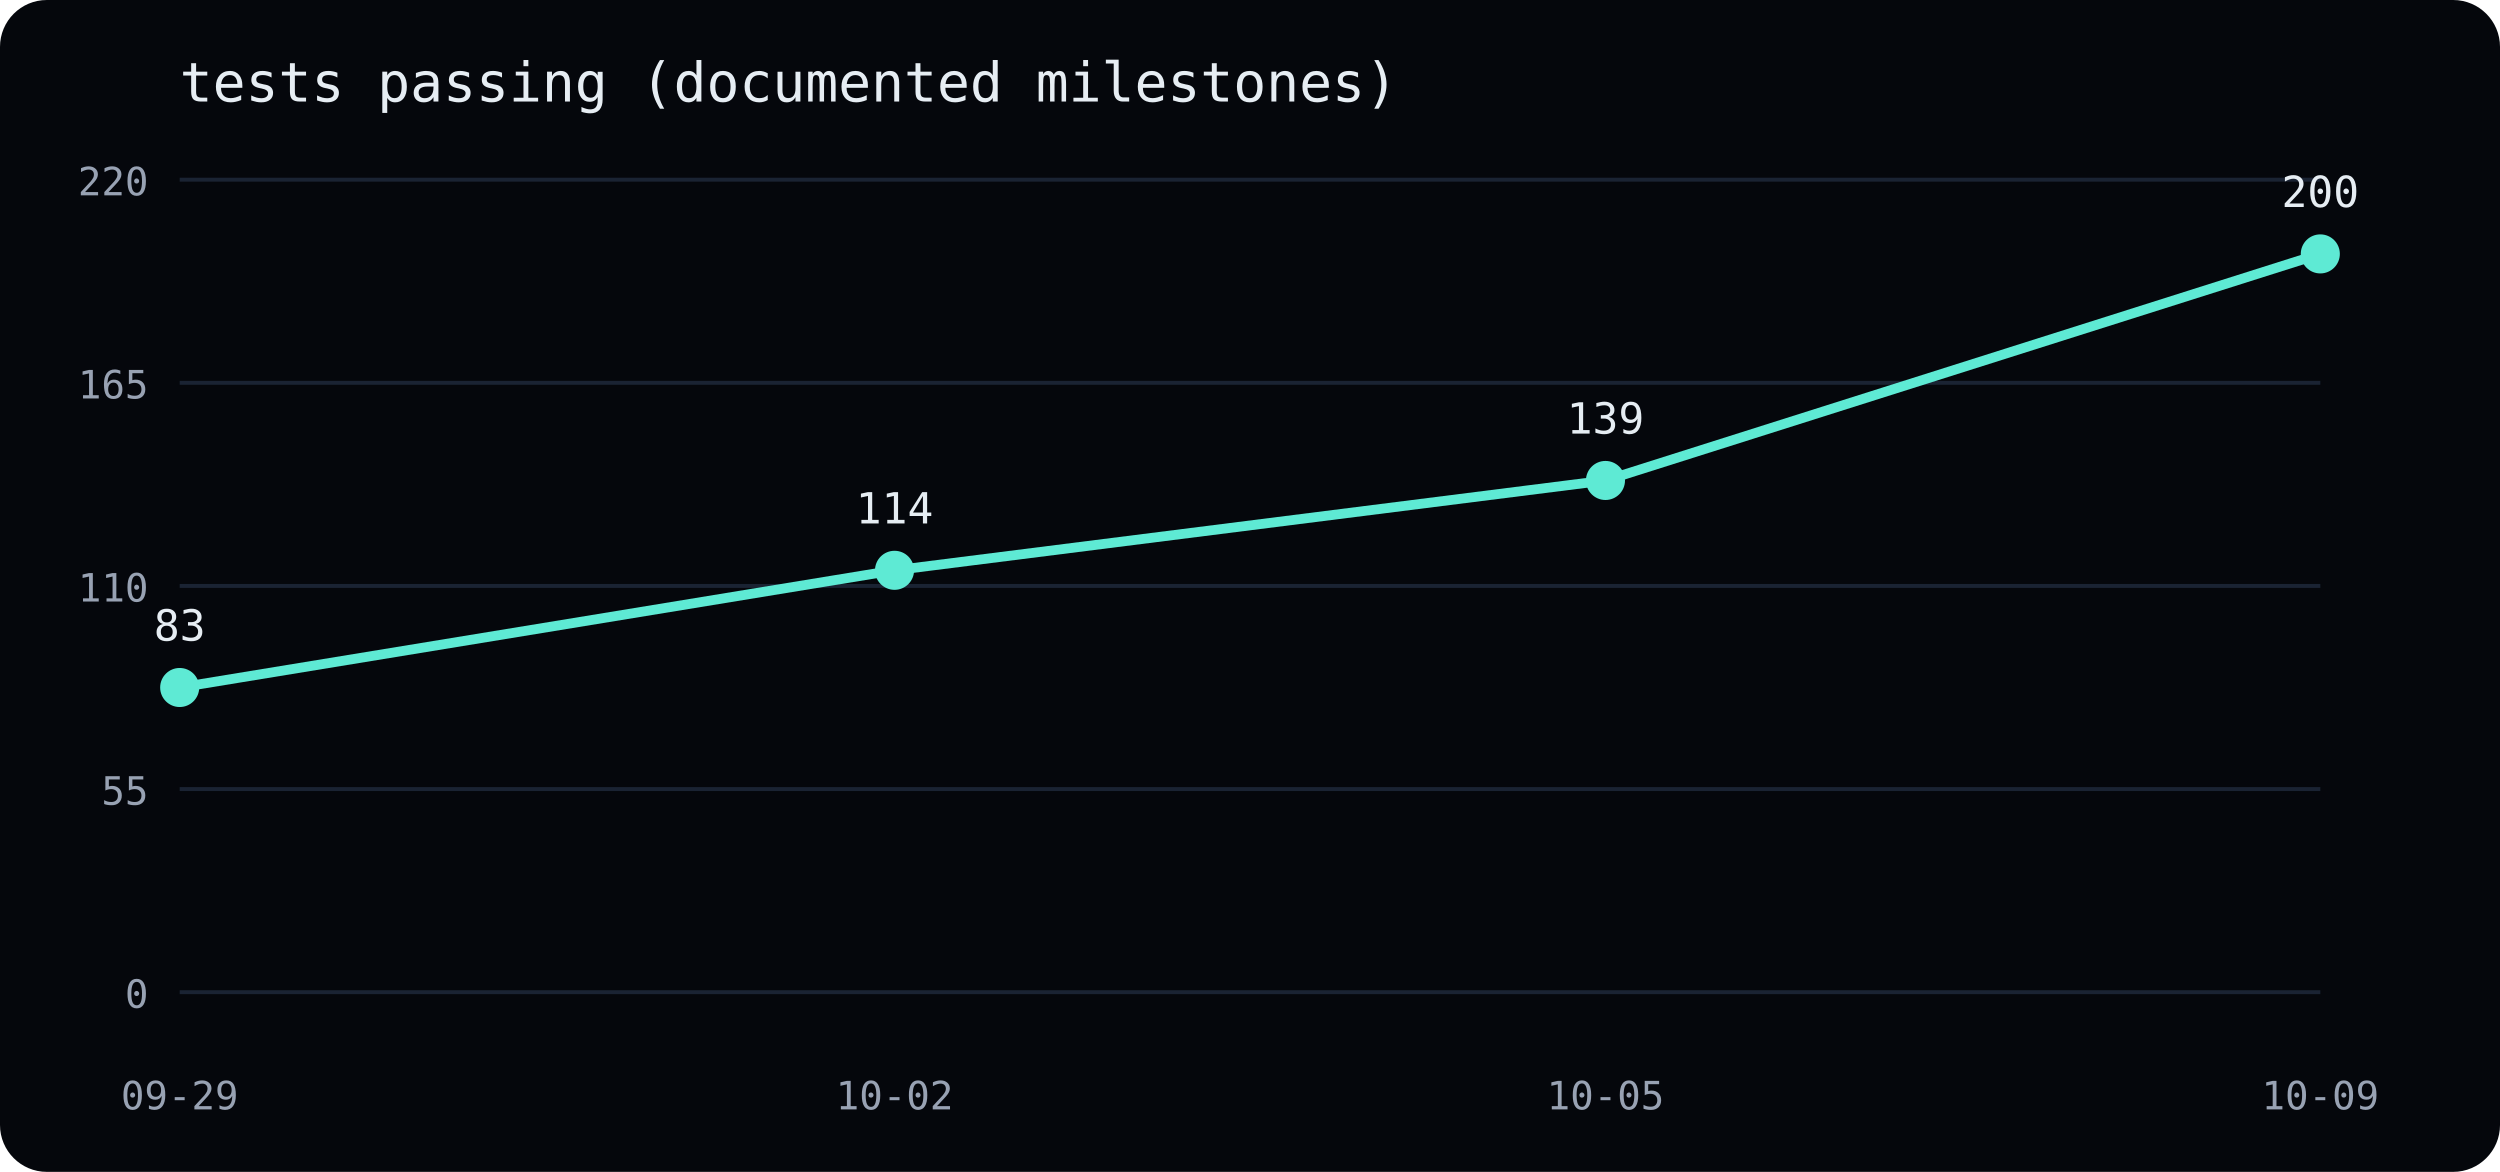
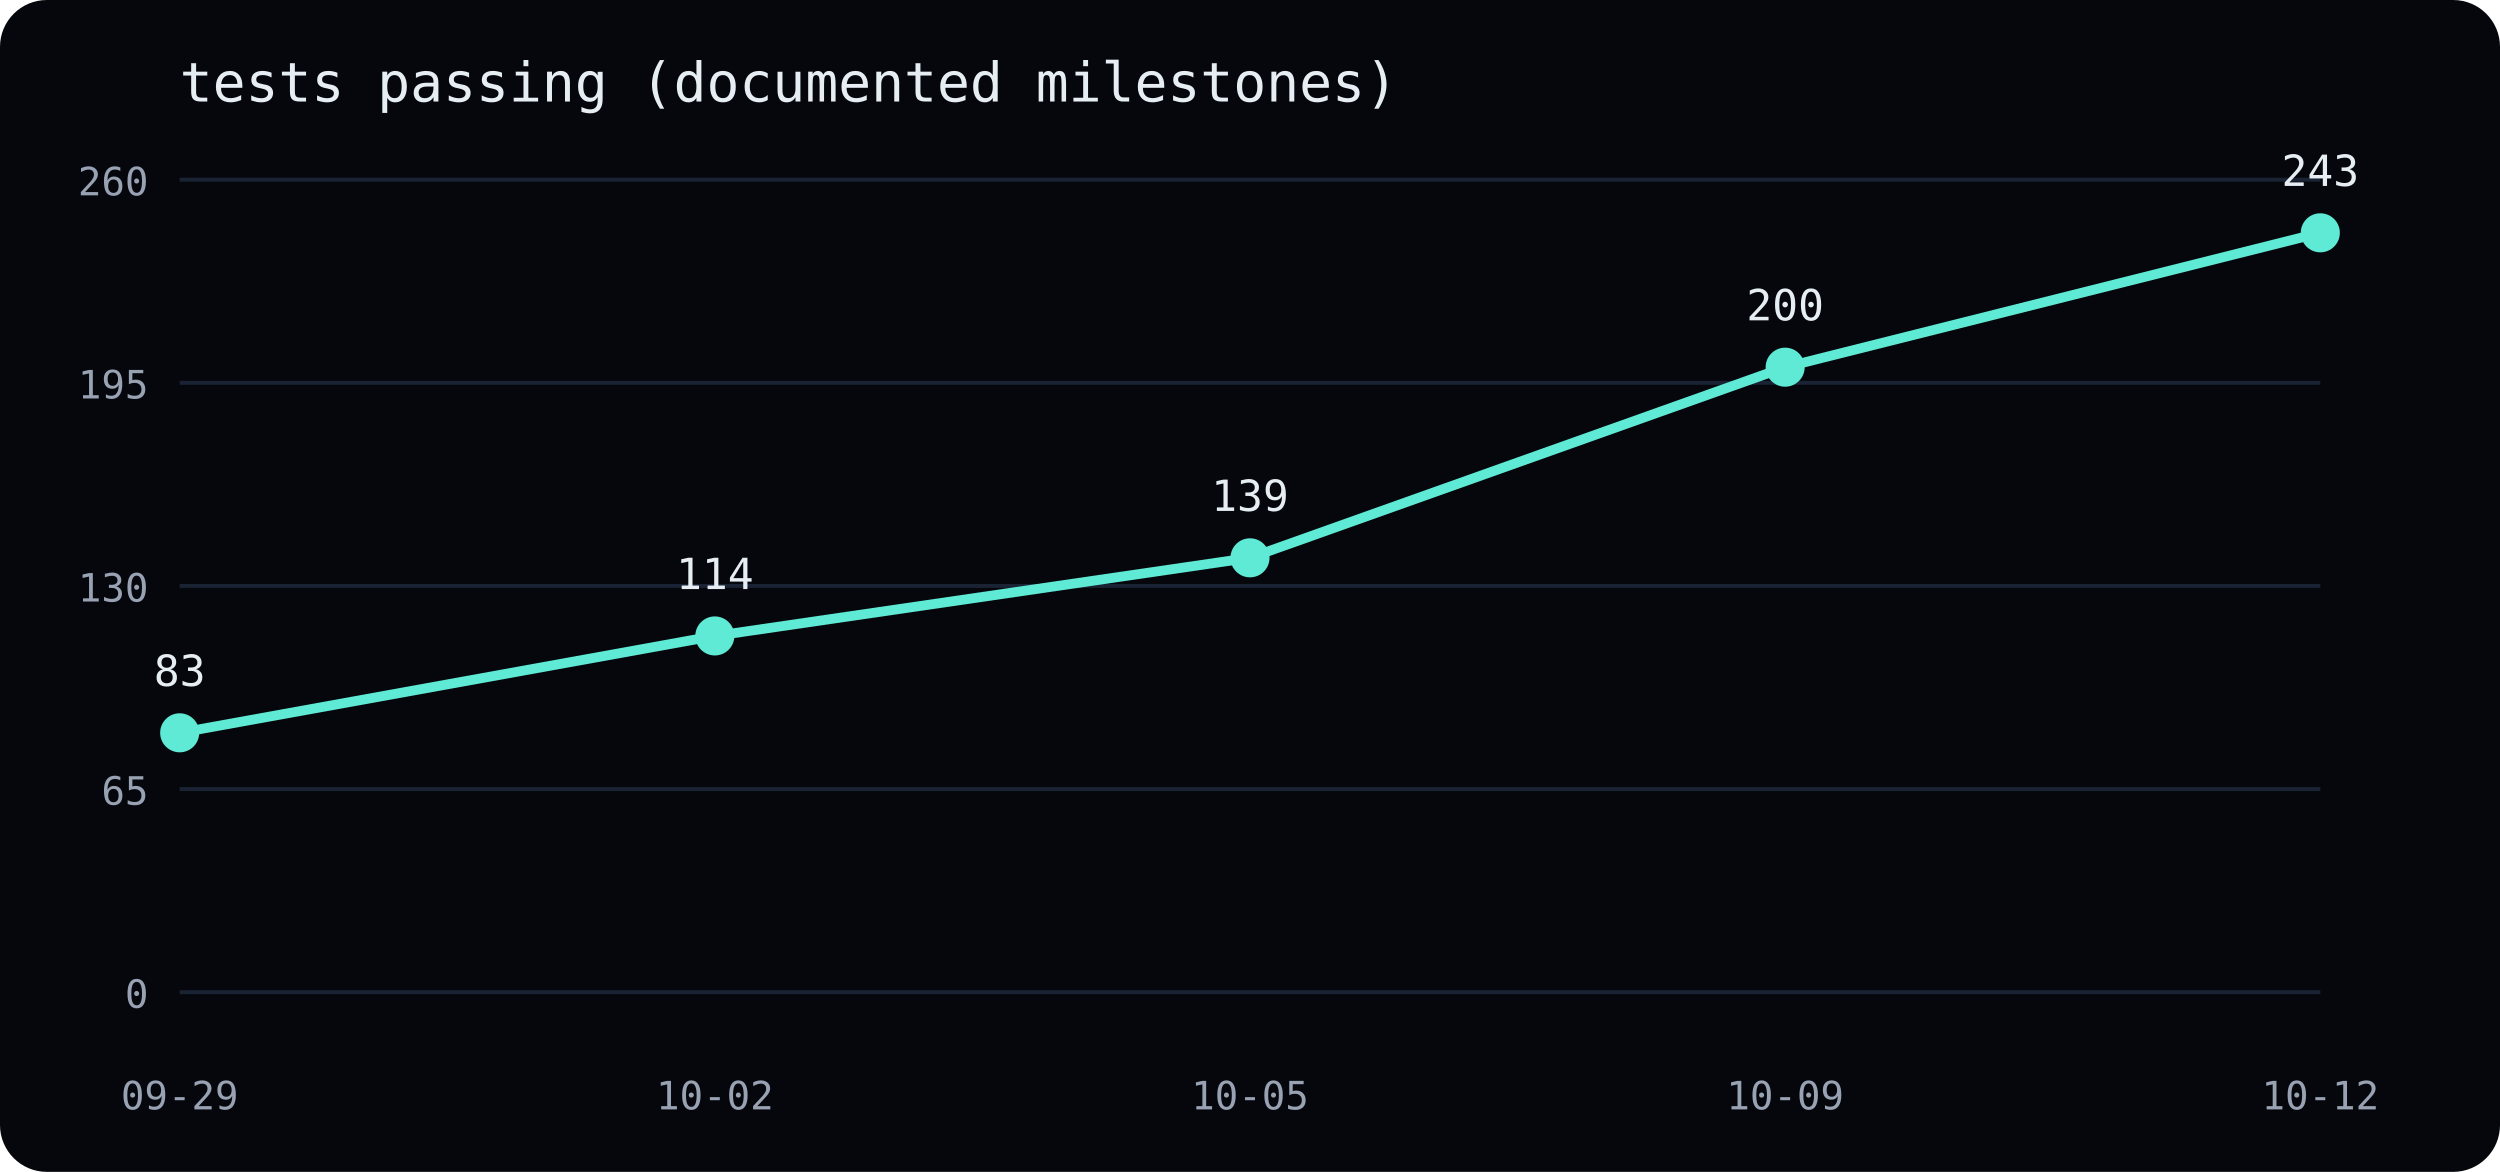
<svg xmlns="http://www.w3.org/2000/svg" viewBox="0 0 640 300" font-family="monospace">
  <rect width="640" height="300" fill="#05070c" rx="12" />
  <text x="46" y="26" fill="#e6edf3" font-size="14">tests passing (documented milestones)</text>
  <line x1="46" y1="254.0" x2="594" y2="254.0" stroke="#1a2333" />
  <text x="38" y="258.0" fill="#98a2b3" font-size="10" text-anchor="end">0</text>
  <line x1="46" y1="202.0" x2="594" y2="202.0" stroke="#1a2333" />
-   <text x="38" y="206.0" fill="#98a2b3" font-size="10" text-anchor="end">55</text>
+   <text x="38" y="206.0" fill="#98a2b3" font-size="10" text-anchor="end">65</text>
  <line x1="46" y1="150.0" x2="594" y2="150.0" stroke="#1a2333" />
-   <text x="38" y="154.0" fill="#98a2b3" font-size="10" text-anchor="end">110</text>
+   <text x="38" y="154.0" fill="#98a2b3" font-size="10" text-anchor="end">130</text>
  <line x1="46" y1="98.0" x2="594" y2="98.0" stroke="#1a2333" />
-   <text x="38" y="102.0" fill="#98a2b3" font-size="10" text-anchor="end">165</text>
+   <text x="38" y="102.0" fill="#98a2b3" font-size="10" text-anchor="end">195</text>
  <line x1="46" y1="46.0" x2="594" y2="46.0" stroke="#1a2333" />
-   <text x="38" y="50.0" fill="#98a2b3" font-size="10" text-anchor="end">220</text>
-   <path d="M46,176 L229,146 L411,123 L594,65" fill="none" stroke="#5eead4" stroke-width="2.5" />
-   <circle cx="46" cy="176" r="5" fill="#5eead4" />
-   <text x="46" y="164" fill="#e6edf3" font-size="11" text-anchor="middle">83</text>
+   <text x="38" y="50.0" fill="#98a2b3" font-size="10" text-anchor="end">260</text>
+   <path d="M46,187.6 L183,162.8 L320,142.8 L457,94.0 L594,59.6" fill="none" stroke="#5eead4" stroke-width="2.5" />
+   <circle cx="46" cy="187.6" r="5" fill="#5eead4" />
+   <text x="46" y="175.6" fill="#e6edf3" font-size="11" text-anchor="middle">83</text>
  <text x="46" y="284" fill="#98a2b3" font-size="10" text-anchor="middle">09-29</text>
-   <circle cx="229" cy="146" r="5" fill="#5eead4" />
-   <text x="229" y="134" fill="#e6edf3" font-size="11" text-anchor="middle">114</text>
-   <text x="229" y="284" fill="#98a2b3" font-size="10" text-anchor="middle">10-02</text>
-   <circle cx="411" cy="123" r="5" fill="#5eead4" />
-   <text x="411" y="111" fill="#e6edf3" font-size="11" text-anchor="middle">139</text>
-   <text x="411" y="284" fill="#98a2b3" font-size="10" text-anchor="middle">10-05</text>
-   <circle cx="594" cy="65" r="5" fill="#5eead4" />
-   <text x="594" y="53" fill="#e6edf3" font-size="11" text-anchor="middle">200</text>
-   <text x="594" y="284" fill="#98a2b3" font-size="10" text-anchor="middle">10-09</text>
+   <circle cx="183" cy="162.8" r="5" fill="#5eead4" />
+   <text x="183" y="150.8" fill="#e6edf3" font-size="11" text-anchor="middle">114</text>
+   <text x="183" y="284" fill="#98a2b3" font-size="10" text-anchor="middle">10-02</text>
+   <circle cx="320" cy="142.8" r="5" fill="#5eead4" />
+   <text x="320" y="130.8" fill="#e6edf3" font-size="11" text-anchor="middle">139</text>
+   <text x="320" y="284" fill="#98a2b3" font-size="10" text-anchor="middle">10-05</text>
+   <circle cx="457" cy="94.0" r="5" fill="#5eead4" />
+   <text x="457" y="82.0" fill="#e6edf3" font-size="11" text-anchor="middle">200</text>
+   <text x="457" y="284" fill="#98a2b3" font-size="10" text-anchor="middle">10-09</text>
+   <circle cx="594" cy="59.6" r="5" fill="#5eead4" />
+   <text x="594" y="47.6" fill="#e6edf3" font-size="11" text-anchor="middle">243</text>
+   <text x="594" y="284" fill="#98a2b3" font-size="10" text-anchor="middle">10-12</text>
</svg>
